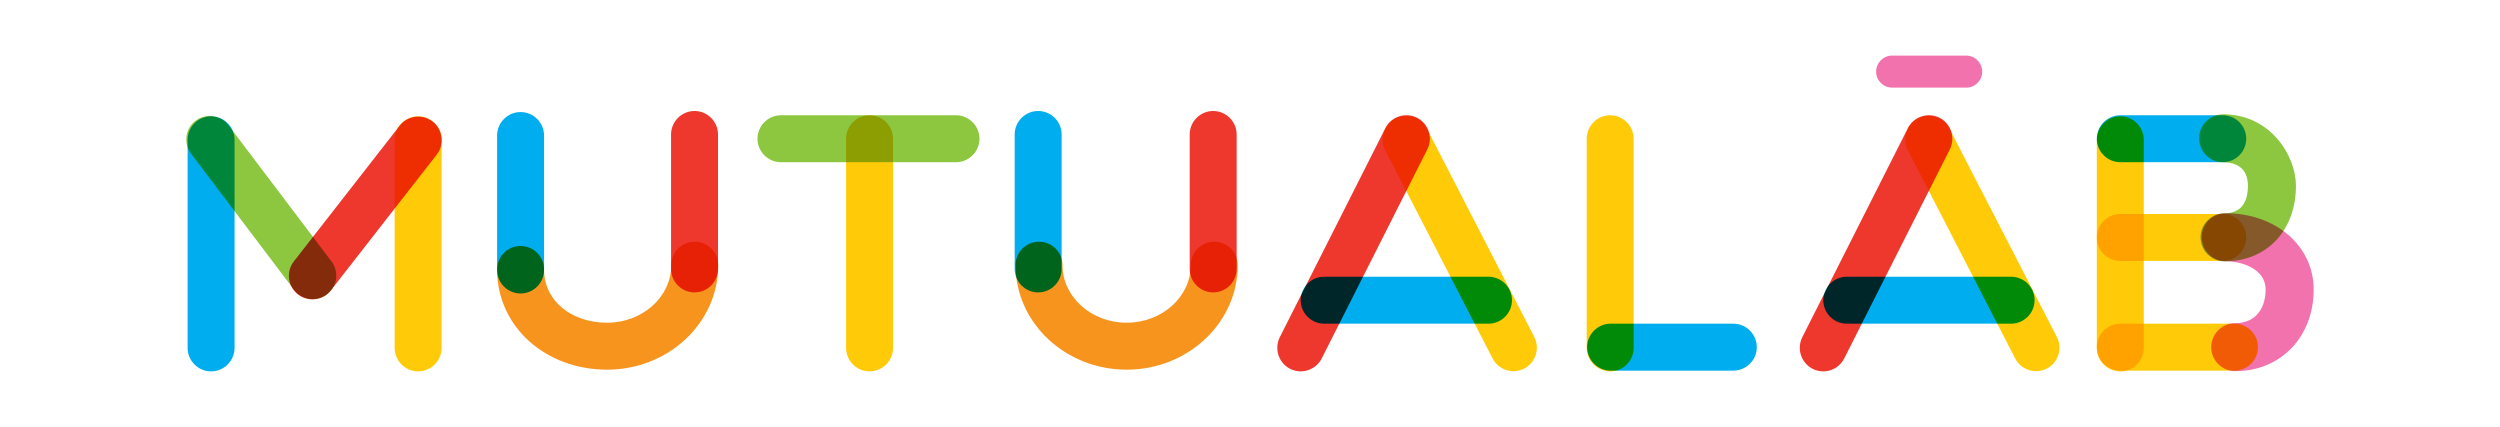
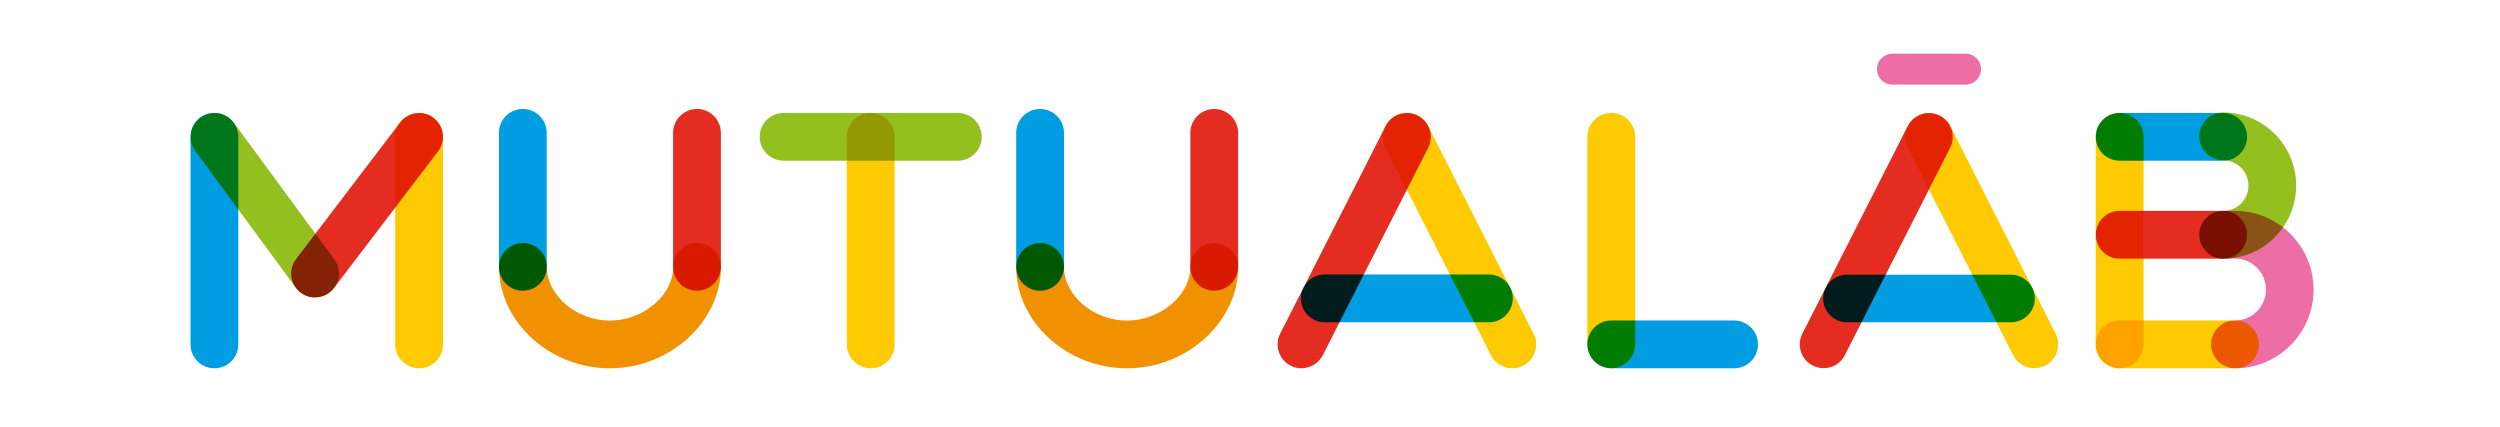
<svg xmlns="http://www.w3.org/2000/svg" version="1.1" id="Layer_1" x="0px" y="0px" viewBox="0 0 2342.6 400" style="enable-background:new 0 0 2342.6 400;" xml:space="preserve">
  <style type="text/css">
- 	.st0{fill:#8DC63F;}
- 	.st1{fill:#FFCB08;}
- 	.st2{fill:#00ADEE;}
- 	.st3{fill:#EE382D;}
- 	.st4{fill:#F172AC;}
- 	.st5{fill:#F7941E;}
+ 	.st0{fill:#FFCB00;}
+ 	.st1{fill:#009DE2;}
+ 	.st2{fill:#93C01F;}
+ 	.st3{fill:#EC6EA5;}
+ 	.st4{fill:#E42D20;}
+ 	.st5{fill:#F29100;}
	path{mix-blend-mode: multiply;}
</style>
+   <path class="st0" d="M1986.2,345.1c-12.4,0-22.4-10-22.4-22.4V128.2c0-12.4,10-22.4,22.4-22.4c12.3,0,22.4,10,22.4,22.4v194.5  C2008.5,335.1,1998.5,345.1,1986.2,345.1" />
  <g>
-     <g>
-       <path class="st0" d="M709.8,130L709.8,130c0-12.1,9.9-22,22-22h164c12.1,0,22,9.9,22,22l0,0c0,12.1-9.9,22-22,22h-164    C719.7,152,709.8,142.1,709.8,130z" />
-       <path class="st1" d="M814.8,348L814.8,348c-12.1,0-22-9.9-22-22V130c0-12.1,9.9-22,22-22l0,0c12.1,0,22,9.9,22,22v196    C836.8,338.1,826.9,348,814.8,348z" />
-     </g>
-     <g>
-       <path class="st2" d="M1218.8,281.3L1218.8,281.3c0-12.1,9.9-22,22-22h154c12.1,0,22,9.9,22,22l0,0c0,12.1-9.9,22-22,22h-154    C1228.7,303.3,1218.8,293.4,1218.8,281.3z" />
-       <path class="st3" d="M1208.7,345.5L1208.7,345.5c-10.7-5.6-14.9-18.9-9.4-29.7l99-196c5.6-10.7,18.9-14.9,29.7-9.4l0,0    c10.7,5.6,14.9,18.9,9.4,29.7l-99,196C1232.7,346.9,1219.4,351.1,1208.7,345.5z" />
-       <path class="st1" d="M1428,345.5L1428,345.5c-10.8,5.4-24.1,1-29.5-9.8l-100.6-195.2c-5.4-10.8-1-24.1,9.8-29.5l0,0    c10.8-5.4,24.1-1,29.5,9.8L1437.8,316C1443.2,326.8,1438.8,340.1,1428,345.5z" />
-     </g>
-     <g>
-       <path class="st0" d="M306.3,276L306.3,276c-9.7,7.2-23.6,5.2-30.8-4.5l-96.6-127.7c-7.2-9.7-5.2-23.6,4.5-30.8l0,0    c9.7-7.2,23.6-5.2,30.8,4.5l96.6,127.7C318,254.9,316,268.8,306.3,276z" />
-       <path class="st3" d="M279.2,275.9L279.2,275.9c-9.6-7.4-11.3-21.3-3.9-30.9l99.2-127.2c7.4-9.6,21.3-11.3,30.9-3.9l0,0    c9.6,7.4,11.3,21.3,3.9,30.9L310.1,272C302.7,281.6,288.8,283.3,279.2,275.9z" />
-       <path class="st1" d="M391.8,348L391.8,348c-12.1,0-22-9.9-22-22V131c0-12.1,9.9-22,22-22l0,0c12.1,0,22,9.9,22,22v195    C413.8,338.1,403.9,348,391.8,348z" />
-       <path class="st2" d="M197.8,348L197.8,348c-12.1,0-22-9.9-22-22V131c0-12.1,9.9-22,22-22l0,0c12.1,0,22,9.9,22,22v195    C219.8,338.1,209.9,348,197.8,348z" />
-     </g>
-     <g>
-       <path class="st2" d="M1487.2,325.3L1487.2,325.3c0-12.1,9.9-22,22-22h115c12.1,0,22,9.9,22,22l0,0c0,12.1-9.9,22-22,22h-115    C1497.1,347.3,1487.2,337.4,1487.2,325.3z" />
-       <path class="st1" d="M1508.8,348L1508.8,348c-12.1,0-22-9.9-22-22V130c0-12.1,9.9-22,22-22l0,0c12.1,0,22,9.9,22,22v196    C1530.8,338.1,1520.9,348,1508.8,348z" />
-     </g>
-     <g>
-       <path class="st2" d="M1708.5,281.3L1708.5,281.3c0-12.1,9.9-22,22-22h154c12.1,0,22,9.9,22,22l0,0c0,12.1-9.9,22-22,22h-154    C1718.4,303.3,1708.5,293.4,1708.5,281.3z" />
-       <path class="st3" d="M1698.3,345.5L1698.3,345.5c-10.7-5.6-14.9-18.9-9.4-29.7l99-196c5.6-10.7,18.9-14.9,29.7-9.4l0,0    c10.7,5.6,14.9,18.9,9.4,29.7l-99,196C1722.4,346.9,1709.1,351.1,1698.3,345.5z" />
-       <path class="st1" d="M1917.7,345.5L1917.7,345.5c-10.8,5.4-24.1,1-29.5-9.8l-100.6-195.2c-5.4-10.8-1-24.1,9.8-29.5l0,0    c10.8-5.4,24.1-1,29.5,9.8L1927.5,316C1932.9,326.8,1928.5,340.1,1917.7,345.5z" />
-       <path class="st4" d="M1842.5,82.1H1773c-8.3,0-15-6.8-15-15l0,0c0-8.3,6.8-15,15-15h69.4c8.3,0,15,6.8,15,15l0,0    C1857.5,75.3,1850.8,82.1,1842.5,82.1z" />
-     </g>
-     <g>
-       <path class="st2" d="M487.8,275L487.8,275c-12.1,0-22-9.9-22-22V127c0-12.1,9.9-22,22-22l0,0c12.1,0,22,9.9,22,22v126    C509.8,265.1,499.9,275,487.8,275z" />
-       <path class="st3" d="M650.8,274L650.8,274c-12.1,0-22-9.9-22-22V126c0-12.1,9.9-22,22-22l0,0c12.1,0,22,9.9,22,22v126    C672.8,264.1,662.9,274,650.8,274z" />
-       <g>
-         <path class="st5" d="M568.9,346.4c-57.4,0-103.1-39.9-103.1-93.9c0-12.2,9.8-22,22-22s22,9.8,22,22c0,29.7,26,49.9,59.1,49.9     s60.1-24.2,60.1-53.9c0-12.2,9.8-22,22-22s22,9.8,22,22C673.1,302.5,626.4,346.4,568.9,346.4z" />
-       </g>
-     </g>
-     <g>
-       <path class="st2" d="M972.8,274L972.8,274c-12.1,0-22-9.9-22-22V126c0-12.1,9.9-22,22-22l0,0c12.1,0,22,9.9,22,22v126    C994.8,264.1,984.9,274,972.8,274z" />
-       <path class="st3" d="M1136.8,274L1136.8,274c-12.1,0-22-9.9-22-22V126c0-12.1,9.9-22,22-22l0,0c12.1,0,22,9.9,22,22v126    C1158.8,264.1,1148.9,274,1136.8,274z" />
-       <g>
-         <path class="st5" d="M1055.7,346.4c-57.4,0-104.1-43.9-104.1-97.9c0-12.2,9.8-22,22-22s22,9.8,22,22c0,29.7,27,53.9,60.1,53.9     s60.1-24.2,60.1-53.9c0-12.2,9.8-22,22-22s22,9.8,22,22C1159.8,302.5,1113.1,346.4,1055.7,346.4z" />
-       </g>
-     </g>
-     <g>
-       <path class="st2" d="M1964.8,130L1964.8,130c0-12.1,9.9-22,22-22h96c12.1,0,22,9.9,22,22l0,0c0,12.1-9.9,22-22,22h-96    C1974.7,152,1964.8,142.1,1964.8,130z" />
-       <path class="st1" d="M1964.8,222.5L1964.8,222.5c0-12.1,9.9-22,22-22h96c12.1,0,22,9.9,22,22l0,0c0,12.1-9.9,22-22,22h-96    C1974.7,244.5,1964.8,234.6,1964.8,222.5z" />
-       <path class="st1" d="M1964.8,325.3L1964.8,325.3c0-12.1,9.9-22,22-22h107c12.1,0,22,9.9,22,22l0,0c0,12.1-9.9,22-22,22h-107    C1974.7,347.3,1964.8,337.4,1964.8,325.3z" />
-       <path class="st1" d="M1986.8,348L1986.8,348c-12.1,0-22-9.9-22-22V131c0-12.1,9.9-22,22-22l0,0c12.1,0,22,9.9,22,22v195    C2008.8,338.1,1998.9,348,1986.8,348z" />
-       <g>
-         <path class="st4" d="M2094.5,347.8c-12.4,0-22.5-10.1-22.5-22.5s10.1-22.5,22.5-22.5c21,0,28.5-16.3,28.5-31.5     c0-19.4-22.4-26.5-37.5-26.5c-12.4,0-22.5-10.1-22.5-22.5s10.1-22.5,22.5-22.5c47,0,82.5,30.7,82.5,71.5     C2168,315.7,2137.1,347.8,2094.5,347.8z" />
-       </g>
-       <g>
-         <path class="st0" d="M2084.4,244.9c-12.4,0-22.5-10.1-22.5-22.5s10.1-22.5,22.5-22.5c11.6,0,22-6,22-25.7     c0-16.2-10.2-22.1-23.2-22.1c-12.4,0-22.5-10.1-22.5-22.5s10.1-22.5,22.5-22.5c44,0,68.2,38.5,68.2,67.1     C2151.3,215.8,2124.3,244.9,2084.4,244.9z" />
-       </g>
-     </g>
+     <path class="st1" d="M2083.2,150.6h-97c-12.3,0-22.4-10-22.4-22.4c0-12.4,10-22.4,22.4-22.4h97c12.3,0,22.4,10,22.4,22.4   C2105.6,140.6,2095.5,150.6,2083.2,150.6" />
  </g>
+   <g>
+     <path class="st0" d="M2094.3,345.1h-108.1c-12.4,0-22.4-10-22.4-22.4c0-12.3,10-22.4,22.4-22.4h108.1c12.4,0,22.4,10,22.4,22.4   C2116.7,335.1,2106.7,345.1,2094.3,345.1" />
+   </g>
+   <g>
+     <path class="st2" d="M2083.2,242.4c-12.3,0-22.4-10-22.4-22.4c0-12.3,10-22.4,22.4-22.4c13.1,0,23.7-10.6,23.7-23.7   c0-13.1-10.6-23.7-23.7-23.7c-12.3,0-22.4-10-22.4-22.4c0-12.3,10-22.4,22.4-22.4c37.7,0,68.4,30.7,68.4,68.4   C2151.6,211.7,2120.9,242.4,2083.2,242.4" />
+   </g>
+   <g>
+     <path class="st3" d="M2094.3,345.1c-12.3,0-22.4-10-22.4-22.4c0-12.3,10-22.4,22.4-22.4c16,0,29-13,29-29c0-16-13-29-29-29h-11.1h0   c-12.3,0-22.3-10-22.4-22.3c0-12.3,10-22.4,22.3-22.4h11.1c40.6,0,73.7,33.1,73.7,73.7C2168,312,2135,345.1,2094.3,345.1" />
+   </g>
+   <g>
+     <path class="st4" d="M2083.2,242.4h-97c-12.3,0-22.4-10-22.4-22.4c0-12.3,10-22.4,22.4-22.4h97c12.3,0,22.4,10,22.4,22.4   C2105.6,232.4,2095.6,242.4,2083.2,242.4" />
+   </g>
+   <g>
+     <path class="st4" d="M1219.5,345.1c-3.4,0-6.9-0.8-10.1-2.4c-11-5.6-15.4-19.1-9.8-30.1l98.8-194.5c5.6-11,19.1-15.4,30.1-9.8   c11,5.6,15.4,19.1,9.8,30.1l-98.8,194.5C1235.5,340.6,1227.6,345.1,1219.5,345.1" />
+   </g>
+   <g>
+     <path class="st0" d="M1417.1,345.1c-8.1,0-16-4.5-20-12.2l-98.8-194.5c-5.6-11-1.2-24.5,9.8-30.1c11-5.6,24.5-1.2,30.1,9.8   l98.8,194.5c5.6,11,1.2,24.5-9.8,30.1C1424,344.3,1420.5,345.1,1417.1,345.1" />
+   </g>
+   <g>
+     <path class="st1" d="M1395.2,302h-153.8c-12.3,0-22.4-10-22.4-22.4c0-12.3,10-22.4,22.4-22.4h153.8c12.3,0,22.4,10,22.4,22.4   C1417.5,292,1407.5,302,1395.2,302" />
+   </g>
+   <g>
+     <path class="st2" d="M295.2,278.7c-6.9,0-13.6-3.2-18-9.1l-94.2-128.1c-7.3-9.9-5.2-23.9,4.8-31.3c9.9-7.3,23.9-5.2,31.3,4.8   l94.2,128.1c7.3,9.9,5.2,23.9-4.8,31.3C304.4,277.3,299.8,278.7,295.2,278.7" />
+   </g>
+   <g>
+     <path class="st4" d="M295.1,278.7c-4.7,0-9.5-1.5-13.5-4.6c-9.8-7.5-11.7-21.5-4.2-31.3l97.6-128.1c7.5-9.8,21.5-11.7,31.3-4.2   c9.8,7.5,11.7,21.5,4.2,31.3l-97.6,128.1C308.5,275.6,301.9,278.7,295.1,278.7" />
+   </g>
+   <g>
+     <path class="st0" d="M392.7,345.1c-12.3,0-22.4-10-22.4-22.4V128.2c0-12.4,10-22.4,22.4-22.4c12.3,0,22.4,10,22.4,22.4v194.5   C415.1,335.1,405.1,345.1,392.7,345.1" />
+   </g>
+   <g>
+     <path class="st1" d="M200.9,345.1c-12.3,0-22.4-10-22.4-22.4V128.2c0-12.4,10-22.4,22.4-22.4c12.3,0,22.4,10,22.4,22.4v194.5   C223.3,335.1,213.3,345.1,200.9,345.1" />
+   </g>
+   <g>
+     <path class="st0" d="M1509.8,345.1c-12.3,0-22.4-10-22.4-22.4V128.2c0-12.3,10-22.4,22.4-22.4c12.4,0,22.4,10,22.4,22.4v194.5   C1532.1,335.1,1522.1,345.1,1509.8,345.1" />
+   </g>
+   <g>
+     <path class="st1" d="M1624.9,345.1h-115.1c-12.3,0-22.4-10-22.4-22.4c0-12.4,10-22.4,22.4-22.4h115.1c12.3,0,22.4,10,22.4,22.4   C1647.3,335.1,1637.3,345.1,1624.9,345.1" />
+   </g>
+   <g>
+     <path class="st0" d="M815.9,345.1c-12.3,0-22.4-10-22.4-22.4V128.2c0-12.4,10-22.4,22.4-22.4c12.3,0,22.4,10,22.4,22.4v194.5   C838.3,335.1,828.3,345.1,815.9,345.1" />
+   </g>
+   <g>
+     <path class="st2" d="M897.5,150.6H734.3c-12.3,0-22.4-10-22.4-22.4c0-12.4,10-22.4,22.4-22.4h163.2c12.3,0,22.4,10,22.4,22.4   C919.9,140.6,909.9,150.6,897.5,150.6" />
+   </g>
+   <g>
+     <path class="st1" d="M489.9,272.4c-12.3,0-22.4-10-22.4-22.4V124.5c0-12.3,10-22.4,22.4-22.4c12.3,0,22.4,10,22.4,22.4v125.6   C512.3,262.4,502.3,272.4,489.9,272.4" />
+   </g>
+   <g>
+     <path class="st4" d="M653.1,272.4c-12.3,0-22.4-10-22.4-22.4V124.5c0-12.3,10-22.4,22.4-22.4c12.3,0,22.4,10,22.4,22.4v125.6   C675.5,262.4,665.5,272.4,653.1,272.4" />
+   </g>
+   <g>
+     <path class="st5" d="M571.4,345.1c-56.3,0-103.8-43.5-103.8-95c0-12.3,10-22.4,22.4-22.4c12.3,0,22.4,10,22.4,22.4   c0,26.8,27.6,50.3,59.1,50.3c15.2,0,30.6-5.8,42.1-15.8c11.1-9.7,17.2-21.9,17.2-34.5c0-12.3,10-22.4,22.4-22.4   c12.3,0,22.4,10,22.4,22.4C675.5,301.6,627.8,345.1,571.4,345.1" />
+   </g>
+   <g>
+     <path class="st1" d="M974.6,272.4c-12.4,0-22.4-10-22.4-22.4V124.5c0-12.3,10-22.4,22.4-22.4c12.3,0,22.4,10,22.4,22.4v125.6   C996.9,262.4,986.9,272.4,974.6,272.4" />
+   </g>
+   <g>
+     <path class="st4" d="M1137.8,272.4c-12.4,0-22.4-10-22.4-22.4V124.5c0-12.3,10-22.4,22.4-22.4c12.3,0,22.4,10,22.4,22.4v125.6   C1160.1,262.4,1150.1,272.4,1137.8,272.4" />
+   </g>
+   <g>
+     <path class="st5" d="M1056,345.1c-56.3,0-103.8-43.5-103.8-95c0-12.3,10-22.4,22.4-22.4c12.3,0,22.4,10,22.4,22.4   c0,26.8,27.6,50.3,59.1,50.3c15.2,0,30.6-5.8,42.1-15.8c11.1-9.7,17.2-21.9,17.2-34.5c0-12.3,10-22.4,22.4-22.4   c12.3,0,22.4,10,22.4,22.4C1160.1,301.6,1112.4,345.1,1056,345.1" />
+   </g>
+   <g>
+     <path class="st4" d="M1708.8,345c-3.4,0-6.9-0.8-10.1-2.4c-11-5.6-15.4-19-9.8-30l98.7-194.4c5.6-11,19-15.4,30-9.8   c11,5.6,15.4,19,9.8,30l-98.7,194.4C1724.8,340.6,1716.9,345,1708.8,345" />
+   </g>
+   <g>
+     <path class="st0" d="M1906.3,345c-8.2,0-16-4.5-19.9-12.2l-98.7-194.4c-5.6-11-1.2-24.4,9.8-30c11-5.6,24.5-1.2,30,9.8l98.7,194.4   c5.6,11,1.2,24.5-9.8,30C1913.1,344.3,1909.7,345,1906.3,345" />
+   </g>
+   <g>
+     <path class="st1" d="M1884.4,302h-153.7c-12.3,0-22.3-10-22.3-22.3c0-12.3,10-22.3,22.3-22.3h153.7c12.3,0,22.3,10,22.3,22.3   C1906.7,292,1896.7,302,1884.4,302" />
+   </g>
+   <path class="st3" d="M1841.8,79.3h-68.5c-8,0-14.5-6.5-14.5-14.5s6.5-14.5,14.5-14.5h68.5c8,0,14.5,6.5,14.5,14.5  S1849.8,79.3,1841.8,79.3" />
</svg>
